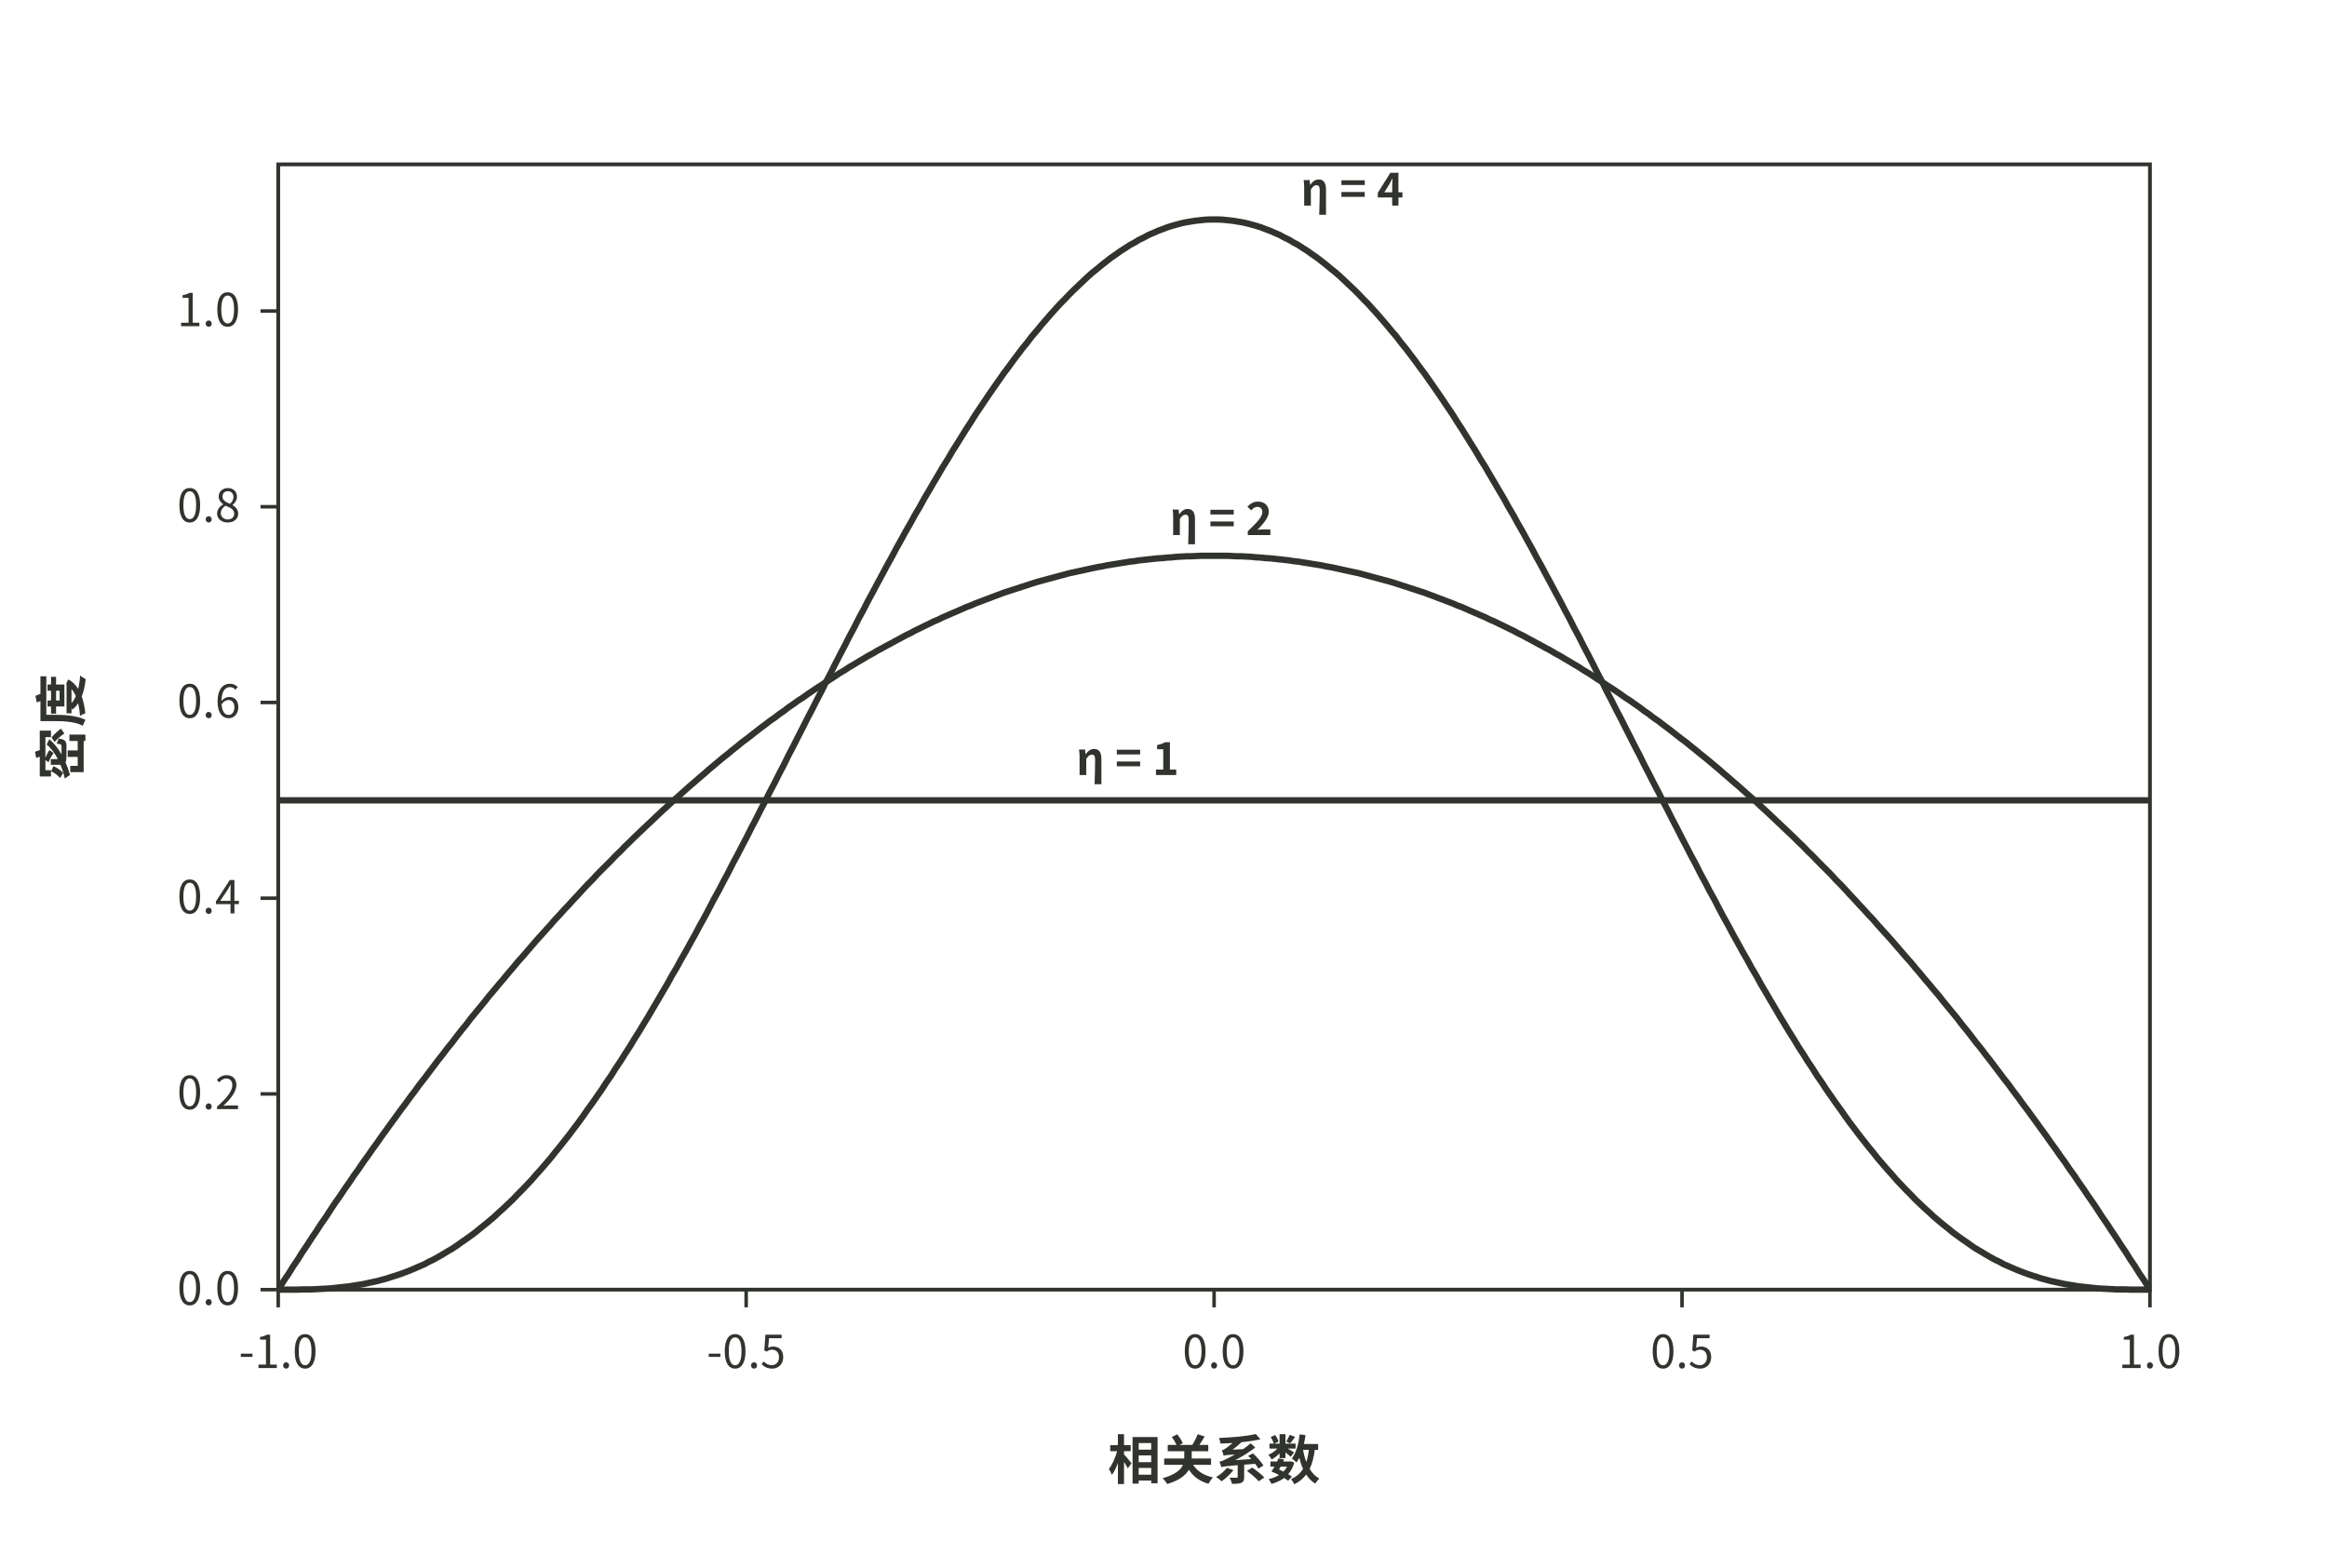
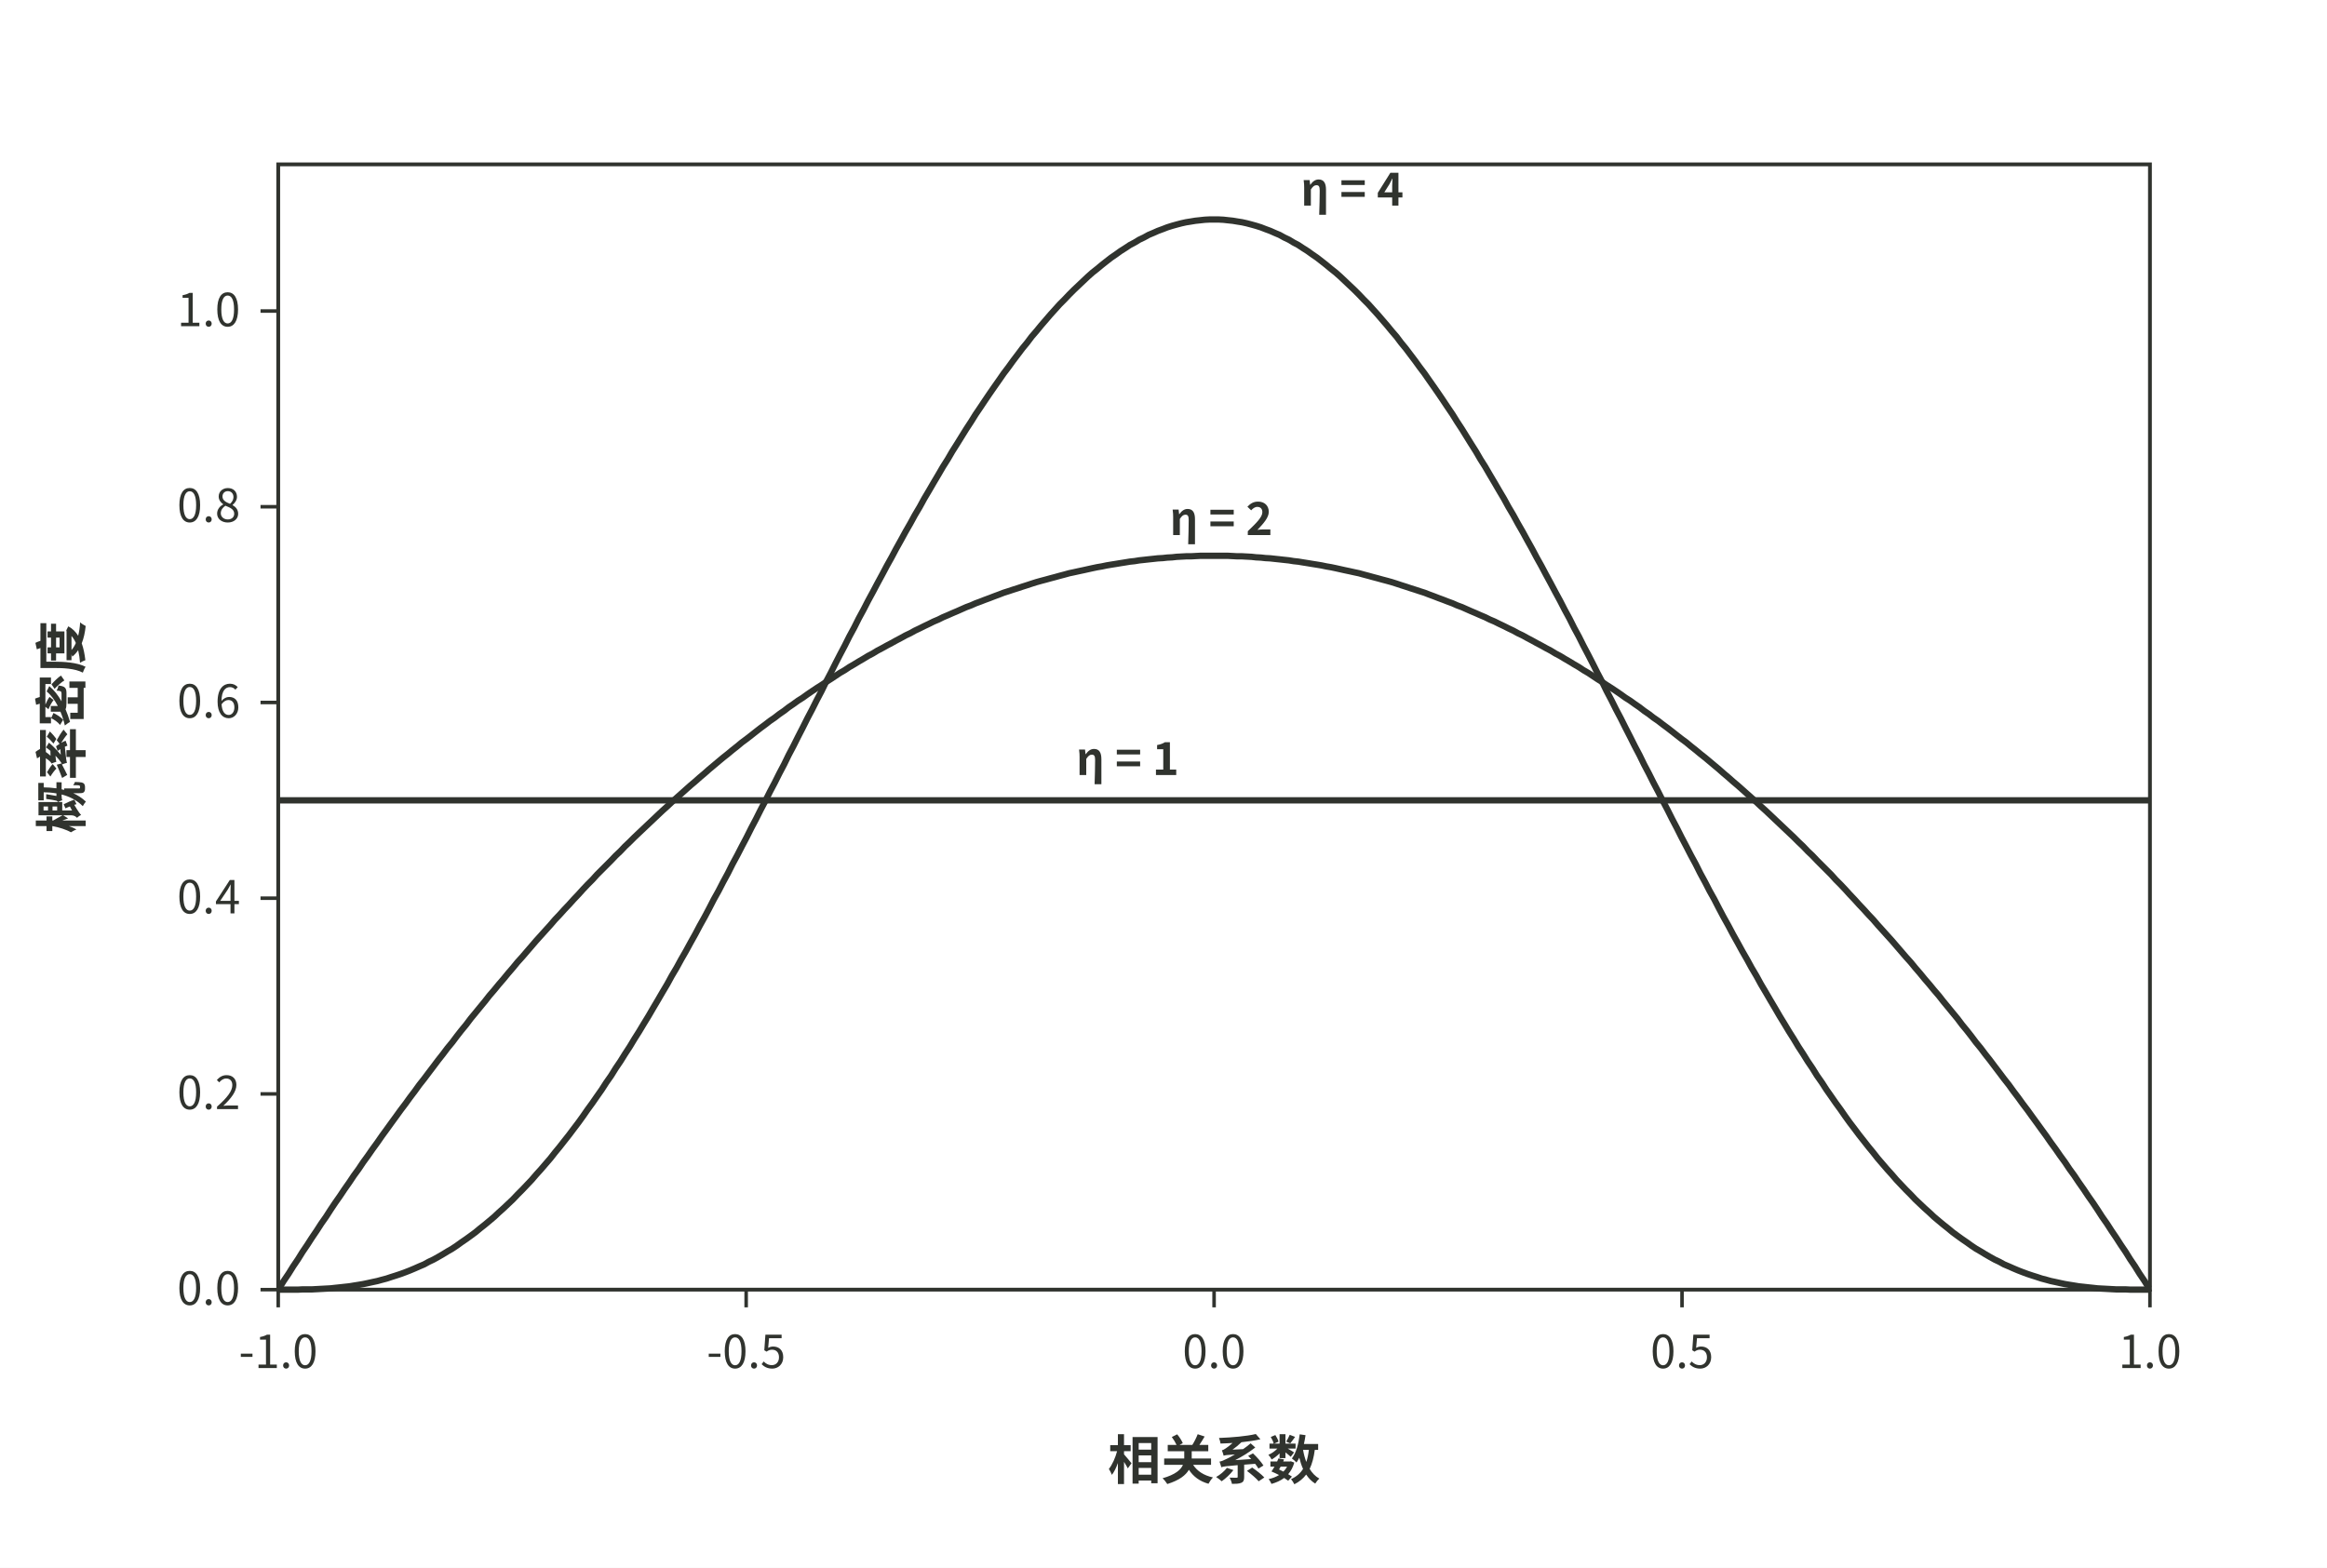
<svg xmlns="http://www.w3.org/2000/svg" width="920" height="620" viewBox="0 0 920 620">
  <rect width="920" height="620" fill="#fff" />
  <rect x="110.0" y="65.0" width="740.0" height="445.0" fill="#fff" stroke="#30332e" stroke-width="1.5" />
  <line x1="110.0" y1="510.0" x2="110.0" y2="517.0" stroke="#30332e" stroke-width="1.4" />
  <text x="110.0" y="541.0" text-anchor="middle" font-family="-apple-system,BlinkMacSystemFont,PingFang SC,Noto Sans CJK SC,sans-serif" font-size="18" font-weight="400" fill="#30332e">-1.0</text>
  <line x1="295.0" y1="510.0" x2="295.0" y2="517.0" stroke="#30332e" stroke-width="1.4" />
  <text x="295.0" y="541.0" text-anchor="middle" font-family="-apple-system,BlinkMacSystemFont,PingFang SC,Noto Sans CJK SC,sans-serif" font-size="18" font-weight="400" fill="#30332e">-0.5</text>
  <line x1="480.0" y1="510.0" x2="480.0" y2="517.0" stroke="#30332e" stroke-width="1.4" />
  <text x="480.0" y="541.0" text-anchor="middle" font-family="-apple-system,BlinkMacSystemFont,PingFang SC,Noto Sans CJK SC,sans-serif" font-size="18" font-weight="400" fill="#30332e">0.0</text>
  <line x1="665.0" y1="510.0" x2="665.0" y2="517.0" stroke="#30332e" stroke-width="1.4" />
  <text x="665.0" y="541.0" text-anchor="middle" font-family="-apple-system,BlinkMacSystemFont,PingFang SC,Noto Sans CJK SC,sans-serif" font-size="18" font-weight="400" fill="#30332e">0.5</text>
  <line x1="850.0" y1="510.0" x2="850.0" y2="517.0" stroke="#30332e" stroke-width="1.4" />
  <text x="850.0" y="541.0" text-anchor="middle" font-family="-apple-system,BlinkMacSystemFont,PingFang SC,Noto Sans CJK SC,sans-serif" font-size="18" font-weight="400" fill="#30332e">1.0</text>
  <line x1="103.0" y1="510.0" x2="110.0" y2="510.0" stroke="#30332e" stroke-width="1.4" />
  <text x="95.0" y="516.0" text-anchor="end" font-family="-apple-system,BlinkMacSystemFont,PingFang SC,Noto Sans CJK SC,sans-serif" font-size="18" font-weight="400" fill="#30332e">0.0</text>
  <line x1="103.0" y1="432.6" x2="110.0" y2="432.6" stroke="#30332e" stroke-width="1.4" />
  <text x="95.0" y="438.6" text-anchor="end" font-family="-apple-system,BlinkMacSystemFont,PingFang SC,Noto Sans CJK SC,sans-serif" font-size="18" font-weight="400" fill="#30332e">0.2</text>
  <line x1="103.0" y1="355.2" x2="110.0" y2="355.2" stroke="#30332e" stroke-width="1.4" />
  <text x="95.0" y="361.2" text-anchor="end" font-family="-apple-system,BlinkMacSystemFont,PingFang SC,Noto Sans CJK SC,sans-serif" font-size="18" font-weight="400" fill="#30332e">0.4</text>
  <line x1="103.0" y1="277.8" x2="110.0" y2="277.8" stroke="#30332e" stroke-width="1.4" />
  <text x="95.0" y="283.8" text-anchor="end" font-family="-apple-system,BlinkMacSystemFont,PingFang SC,Noto Sans CJK SC,sans-serif" font-size="18" font-weight="400" fill="#30332e">0.6</text>
  <line x1="103.0" y1="200.4" x2="110.0" y2="200.4" stroke="#30332e" stroke-width="1.4" />
  <text x="95.0" y="206.4" text-anchor="end" font-family="-apple-system,BlinkMacSystemFont,PingFang SC,Noto Sans CJK SC,sans-serif" font-size="18" font-weight="400" fill="#30332e">0.8</text>
  <line x1="103.0" y1="123.0" x2="110.0" y2="123.0" stroke="#30332e" stroke-width="1.4" />
  <text x="95.0" y="129.0" text-anchor="end" font-family="-apple-system,BlinkMacSystemFont,PingFang SC,Noto Sans CJK SC,sans-serif" font-size="18" font-weight="400" fill="#30332e">1.0</text>
  <polyline points="110.4,316.5 112.2,316.5 114.1,316.5 115.9,316.5 117.8,316.5 119.6,316.5 121.5,316.5 123.3,316.5 125.2,316.5 127.0,316.5 128.9,316.5 130.7,316.5 132.5,316.5 134.4,316.5 136.2,316.5 138.1,316.5 139.9,316.5 141.8,316.5 143.6,316.5 145.5,316.5 147.3,316.5 149.2,316.5 151.0,316.5 152.9,316.5 154.7,316.5 156.6,316.5 158.4,316.5 160.3,316.5 162.1,316.5 164.0,316.5 165.8,316.5 167.7,316.5 169.5,316.5 171.4,316.5 173.2,316.5 175.1,316.5 176.9,316.5 178.8,316.5 180.6,316.5 182.4,316.5 184.3,316.5 186.1,316.5 188.0,316.5 189.8,316.5 191.7,316.5 193.5,316.5 195.4,316.5 197.2,316.5 199.1,316.5 200.9,316.5 202.8,316.5 204.6,316.5 206.5,316.5 208.3,316.5 210.2,316.5 212.0,316.5 213.9,316.5 215.7,316.5 217.6,316.5 219.4,316.5 221.3,316.5 223.1,316.5 225.0,316.5 226.8,316.5 228.7,316.5 230.5,316.5 232.3,316.5 234.2,316.5 236.0,316.5 237.9,316.5 239.7,316.5 241.6,316.5 243.4,316.5 245.3,316.5 247.1,316.5 249.0,316.5 250.8,316.5 252.7,316.5 254.5,316.5 256.4,316.5 258.2,316.5 260.1,316.5 261.9,316.5 263.8,316.5 265.6,316.5 267.5,316.5 269.3,316.5 271.2,316.5 273.0,316.5 274.9,316.5 276.7,316.5 278.6,316.5 280.4,316.5 282.2,316.5 284.1,316.5 285.9,316.5 287.8,316.5 289.6,316.5 291.5,316.5 293.3,316.5 295.2,316.5 297.0,316.5 298.9,316.5 300.7,316.5 302.6,316.5 304.4,316.5 306.3,316.5 308.1,316.5 310.0,316.5 311.8,316.5 313.7,316.5 315.5,316.5 317.4,316.5 319.2,316.5 321.1,316.5 322.9,316.5 324.8,316.5 326.6,316.5 328.5,316.5 330.3,316.5 332.1,316.5 334.0,316.5 335.8,316.5 337.7,316.5 339.5,316.5 341.4,316.5 343.2,316.5 345.1,316.5 346.9,316.5 348.8,316.5 350.6,316.5 352.5,316.5 354.3,316.5 356.2,316.5 358.0,316.5 359.9,316.5 361.7,316.5 363.6,316.5 365.4,316.5 367.3,316.5 369.1,316.5 371.0,316.5 372.8,316.5 374.7,316.5 376.5,316.5 378.4,316.5 380.2,316.5 382.0,316.5 383.9,316.5 385.7,316.5 387.6,316.5 389.4,316.5 391.3,316.5 393.1,316.5 395.0,316.5 396.8,316.5 398.7,316.5 400.5,316.5 402.4,316.5 404.2,316.5 406.1,316.5 407.9,316.5 409.8,316.5 411.6,316.5 413.5,316.5 415.3,316.5 417.2,316.5 419.0,316.5 420.9,316.5 422.7,316.5 424.6,316.5 426.4,316.5 428.3,316.5 430.1,316.5 431.9,316.5 433.8,316.5 435.6,316.5 437.5,316.5 439.3,316.5 441.2,316.5 443.0,316.5 444.9,316.5 446.7,316.5 448.6,316.5 450.4,316.5 452.3,316.5 454.1,316.5 456.0,316.5 457.8,316.5 459.7,316.5 461.5,316.5 463.4,316.5 465.2,316.5 467.1,316.5 468.9,316.5 470.8,316.5 472.6,316.5 474.5,316.5 476.3,316.5 478.2,316.5 480.0,316.5 481.8,316.5 483.7,316.5 485.5,316.5 487.4,316.5 489.2,316.5 491.1,316.5 492.9,316.5 494.8,316.5 496.6,316.5 498.5,316.5 500.3,316.5 502.2,316.5 504.0,316.5 505.9,316.5 507.7,316.5 509.6,316.5 511.4,316.5 513.3,316.5 515.1,316.5 517.0,316.5 518.8,316.5 520.7,316.5 522.5,316.5 524.4,316.5 526.2,316.5 528.1,316.5 529.9,316.5 531.7,316.5 533.6,316.5 535.4,316.5 537.3,316.5 539.1,316.5 541.0,316.5 542.8,316.5 544.7,316.5 546.5,316.5 548.4,316.5 550.2,316.5 552.1,316.5 553.9,316.5 555.8,316.5 557.6,316.5 559.5,316.5 561.3,316.5 563.2,316.5 565.0,316.5 566.9,316.5 568.7,316.5 570.6,316.5 572.4,316.5 574.3,316.5 576.1,316.5 578.0,316.5 579.8,316.5 581.6,316.5 583.5,316.5 585.3,316.5 587.2,316.5 589.0,316.5 590.9,316.5 592.7,316.5 594.6,316.5 596.4,316.5 598.3,316.5 600.1,316.5 602.0,316.5 603.8,316.5 605.7,316.5 607.5,316.5 609.4,316.5 611.2,316.5 613.1,316.5 614.9,316.5 616.8,316.5 618.6,316.5 620.5,316.5 622.3,316.5 624.2,316.5 626.0,316.5 627.9,316.5 629.7,316.5 631.5,316.5 633.4,316.5 635.2,316.5 637.1,316.5 638.9,316.5 640.8,316.5 642.6,316.5 644.5,316.5 646.3,316.5 648.2,316.5 650.0,316.5 651.9,316.5 653.7,316.5 655.6,316.5 657.4,316.5 659.3,316.5 661.1,316.5 663.0,316.5 664.8,316.5 666.7,316.5 668.5,316.5 670.4,316.5 672.2,316.5 674.1,316.5 675.9,316.5 677.8,316.5 679.6,316.5 681.4,316.5 683.3,316.5 685.1,316.5 687.0,316.5 688.8,316.5 690.7,316.5 692.5,316.5 694.4,316.5 696.2,316.5 698.1,316.5 699.9,316.5 701.8,316.5 703.6,316.5 705.5,316.5 707.3,316.5 709.2,316.5 711.0,316.5 712.9,316.5 714.7,316.5 716.6,316.5 718.4,316.5 720.3,316.5 722.1,316.5 724.0,316.5 725.8,316.5 727.7,316.5 729.5,316.5 731.3,316.5 733.2,316.5 735.0,316.5 736.9,316.5 738.7,316.5 740.6,316.5 742.4,316.5 744.3,316.5 746.1,316.5 748.0,316.5 749.8,316.5 751.7,316.5 753.5,316.5 755.4,316.5 757.2,316.5 759.1,316.5 760.9,316.5 762.8,316.5 764.6,316.5 766.5,316.5 768.3,316.5 770.2,316.5 772.0,316.5 773.9,316.5 775.7,316.5 777.6,316.5 779.4,316.5 781.2,316.5 783.1,316.5 784.9,316.5 786.8,316.5 788.6,316.5 790.5,316.5 792.3,316.5 794.2,316.5 796.0,316.5 797.9,316.5 799.7,316.5 801.6,316.5 803.4,316.5 805.3,316.5 807.1,316.5 809.0,316.5 810.8,316.5 812.7,316.5 814.5,316.5 816.4,316.5 818.2,316.5 820.1,316.5 821.9,316.5 823.8,316.5 825.6,316.5 827.5,316.5 829.3,316.5 831.1,316.5 833.0,316.5 834.8,316.5 836.7,316.5 838.5,316.5 840.4,316.5 842.2,316.5 844.1,316.5 845.9,316.5 847.8,316.5 849.6,316.5" fill="none" stroke="#30332e" stroke-width="2.5" />
  <polyline points="110.4,509.4 112.2,506.5 114.1,503.7 115.9,500.8 117.8,498.0 119.6,495.1 121.5,492.3 123.3,489.5 125.2,486.7 127.0,483.9 128.9,481.2 130.7,478.4 132.5,475.7 134.4,473.0 136.2,470.3 138.1,467.6 139.9,464.9 141.8,462.3 143.6,459.6 145.5,457.0 147.3,454.4 149.2,451.8 151.0,449.2 152.9,446.6 154.7,444.1 156.6,441.5 158.4,439.0 160.3,436.5 162.1,434.0 164.0,431.5 165.8,429.0 167.7,426.6 169.5,424.2 171.4,421.7 173.2,419.3 175.1,416.9 176.9,414.5 178.8,412.2 180.6,409.8 182.4,407.5 184.3,405.2 186.1,402.8 188.0,400.5 189.8,398.3 191.7,396.0 193.5,393.7 195.4,391.5 197.2,389.3 199.1,387.1 200.9,384.9 202.8,382.7 204.6,380.5 206.5,378.4 208.3,376.3 210.2,374.1 212.0,372.0 213.9,369.9 215.7,367.9 217.6,365.8 219.4,363.7 221.3,361.7 223.1,359.7 225.0,357.7 226.8,355.7 228.7,353.7 230.5,351.7 232.3,349.8 234.2,347.9 236.0,345.9 237.9,344.0 239.7,342.2 241.6,340.3 243.4,338.4 245.3,336.6 247.1,334.7 249.0,332.9 250.8,331.1 252.7,329.3 254.5,327.6 256.4,325.8 258.2,324.1 260.1,322.3 261.9,320.6 263.8,318.9 265.6,317.2 267.5,315.5 269.3,313.9 271.2,312.2 273.0,310.6 274.9,309.0 276.7,307.4 278.6,305.8 280.4,304.2 282.2,302.7 284.1,301.1 285.9,299.6 287.8,298.1 289.6,296.6 291.5,295.1 293.3,293.6 295.2,292.2 297.0,290.8 298.9,289.3 300.7,287.9 302.6,286.5 304.4,285.1 306.3,283.8 308.1,282.4 310.0,281.1 311.8,279.7 313.7,278.4 315.5,277.1 317.4,275.9 319.2,274.6 321.1,273.3 322.9,272.1 324.8,270.9 326.6,269.7 328.5,268.5 330.3,267.3 332.1,266.1 334.0,265.0 335.8,263.8 337.7,262.7 339.5,261.6 341.4,260.5 343.2,259.4 345.1,258.4 346.9,257.3 348.8,256.3 350.6,255.3 352.5,254.3 354.3,253.3 356.2,252.3 358.0,251.3 359.9,250.4 361.7,249.4 363.6,248.5 365.4,247.6 367.3,246.7 369.1,245.8 371.0,245.0 372.8,244.1 374.7,243.3 376.5,242.5 378.4,241.7 380.2,240.9 382.0,240.1 383.9,239.4 385.7,238.6 387.6,237.9 389.4,237.2 391.3,236.5 393.1,235.8 395.0,235.1 396.8,234.4 398.7,233.8 400.5,233.2 402.4,232.6 404.2,232.0 406.1,231.4 407.9,230.8 409.8,230.2 411.6,229.7 413.5,229.2 415.3,228.7 417.2,228.2 419.0,227.7 420.9,227.2 422.7,226.7 424.6,226.3 426.4,225.9 428.3,225.5 430.1,225.1 431.9,224.7 433.8,224.3 435.6,224.0 437.5,223.6 439.3,223.3 441.2,223.0 443.0,222.7 444.9,222.4 446.7,222.1 448.6,221.9 450.4,221.6 452.3,221.4 454.1,221.2 456.0,221.0 457.8,220.8 459.7,220.7 461.5,220.5 463.4,220.4 465.2,220.2 467.1,220.1 468.9,220.0 470.8,220.0 472.6,219.9 474.5,219.8 476.3,219.8 478.2,219.8 480.0,219.8 481.8,219.8 483.7,219.8 485.5,219.8 487.4,219.9 489.2,220.0 491.1,220.0 492.9,220.1 494.8,220.2 496.6,220.4 498.5,220.5 500.3,220.7 502.2,220.8 504.0,221.0 505.9,221.2 507.7,221.4 509.6,221.6 511.4,221.9 513.3,222.1 515.1,222.4 517.0,222.7 518.8,223.0 520.7,223.3 522.5,223.6 524.4,224.0 526.2,224.3 528.1,224.7 529.9,225.1 531.7,225.5 533.6,225.9 535.4,226.3 537.3,226.7 539.1,227.2 541.0,227.7 542.8,228.2 544.7,228.7 546.5,229.2 548.4,229.7 550.2,230.2 552.1,230.8 553.9,231.4 555.8,232.0 557.6,232.6 559.5,233.2 561.3,233.8 563.2,234.4 565.0,235.1 566.9,235.8 568.7,236.5 570.6,237.2 572.4,237.9 574.3,238.6 576.1,239.4 578.0,240.1 579.8,240.9 581.6,241.7 583.5,242.5 585.3,243.3 587.2,244.1 589.0,245.0 590.9,245.8 592.7,246.7 594.6,247.6 596.4,248.5 598.3,249.4 600.1,250.4 602.0,251.3 603.8,252.3 605.7,253.3 607.5,254.3 609.4,255.3 611.2,256.3 613.1,257.3 614.9,258.4 616.8,259.4 618.6,260.5 620.5,261.6 622.3,262.7 624.2,263.8 626.0,265.0 627.9,266.1 629.7,267.3 631.5,268.5 633.4,269.7 635.2,270.9 637.1,272.1 638.9,273.3 640.8,274.6 642.6,275.9 644.5,277.1 646.3,278.4 648.2,279.7 650.0,281.1 651.9,282.4 653.7,283.8 655.6,285.1 657.4,286.5 659.3,287.9 661.1,289.3 663.0,290.8 664.8,292.2 666.7,293.6 668.5,295.1 670.4,296.6 672.2,298.1 674.1,299.6 675.9,301.1 677.8,302.7 679.6,304.2 681.4,305.8 683.3,307.4 685.1,309.0 687.0,310.6 688.8,312.2 690.7,313.9 692.5,315.5 694.4,317.2 696.2,318.9 698.1,320.6 699.9,322.3 701.8,324.1 703.6,325.8 705.5,327.6 707.3,329.3 709.2,331.1 711.0,332.9 712.9,334.7 714.7,336.6 716.6,338.4 718.4,340.3 720.3,342.2 722.1,344.0 724.0,345.9 725.8,347.9 727.7,349.8 729.5,351.7 731.3,353.7 733.2,355.7 735.0,357.7 736.9,359.7 738.7,361.7 740.6,363.7 742.4,365.8 744.3,367.9 746.1,369.9 748.0,372.0 749.8,374.1 751.7,376.3 753.5,378.4 755.4,380.5 757.2,382.7 759.1,384.9 760.9,387.1 762.8,389.3 764.6,391.5 766.5,393.7 768.3,396.0 770.2,398.3 772.0,400.5 773.9,402.8 775.7,405.2 777.6,407.5 779.4,409.8 781.2,412.2 783.1,414.5 784.9,416.9 786.8,419.3 788.6,421.7 790.5,424.2 792.3,426.6 794.2,429.0 796.0,431.5 797.9,434.0 799.7,436.5 801.6,439.0 803.4,441.5 805.3,444.1 807.1,446.6 809.0,449.2 810.8,451.8 812.7,454.4 814.5,457.0 816.4,459.6 818.2,462.3 820.1,464.9 821.9,467.6 823.8,470.3 825.6,473.0 827.5,475.7 829.3,478.4 831.1,481.2 833.0,483.9 834.8,486.7 836.7,489.5 838.5,492.3 840.4,495.1 842.2,498.0 844.1,500.8 845.9,503.7 847.8,506.5 849.6,509.4" fill="none" stroke="#30332e" stroke-width="2.5" />
  <polyline points="110.4,510.0 112.2,510.0 114.1,510.0 115.9,510.0 117.8,510.0 119.6,509.9 121.5,509.9 123.3,509.9 125.2,509.8 127.0,509.7 128.9,509.6 130.7,509.5 132.5,509.3 134.4,509.1 136.2,508.9 138.1,508.7 139.9,508.4 141.8,508.1 143.6,507.8 145.5,507.4 147.3,507.0 149.2,506.6 151.0,506.1 152.9,505.6 154.7,505.0 156.6,504.4 158.4,503.8 160.3,503.1 162.1,502.4 164.0,501.6 165.8,500.8 167.7,500.0 169.5,499.0 171.4,498.1 173.2,497.1 175.1,496.0 176.9,494.9 178.8,493.8 180.6,492.6 182.4,491.3 184.3,490.0 186.1,488.7 188.0,487.3 189.8,485.8 191.7,484.3 193.5,482.8 195.4,481.2 197.2,479.5 199.1,477.8 200.9,476.1 202.8,474.3 204.6,472.4 206.5,470.5 208.3,468.6 210.2,466.6 212.0,464.5 213.9,462.4 215.7,460.3 217.6,458.1 219.4,455.8 221.3,453.5 223.1,451.2 225.0,448.8 226.8,446.4 228.7,443.9 230.5,441.4 232.3,438.8 234.2,436.2 236.0,433.6 237.9,430.9 239.7,428.1 241.6,425.4 243.4,422.5 245.3,419.7 247.1,416.8 249.0,413.9 250.8,410.9 252.7,407.9 254.5,404.9 256.4,401.8 258.2,398.7 260.1,395.5 261.9,392.4 263.8,389.2 265.6,385.9 267.5,382.7 269.3,379.4 271.2,376.1 273.0,372.8 274.9,369.4 276.7,366.0 278.6,362.6 280.4,359.2 282.2,355.7 284.1,352.3 285.9,348.8 287.8,345.3 289.6,341.7 291.5,338.2 293.3,334.7 295.2,331.1 297.0,327.5 298.9,323.9 300.7,320.3 302.6,316.7 304.4,313.1 306.3,309.5 308.1,305.9 310.0,302.3 311.8,298.6 313.7,295.0 315.5,291.4 317.4,287.7 319.2,284.1 321.1,280.5 322.9,276.9 324.8,273.3 326.6,269.6 328.5,266.0 330.3,262.4 332.1,258.9 334.0,255.3 335.8,251.7 337.7,248.2 339.5,244.6 341.4,241.1 343.2,237.6 345.1,234.1 346.9,230.7 348.8,227.2 350.6,223.8 352.5,220.4 354.3,217.0 356.2,213.6 358.0,210.3 359.9,207.0 361.7,203.7 363.6,200.5 365.4,197.2 367.3,194.0 369.1,190.9 371.0,187.7 372.8,184.6 374.7,181.6 376.5,178.5 378.4,175.5 380.2,172.6 382.0,169.7 383.9,166.8 385.7,163.9 387.6,161.1 389.4,158.4 391.3,155.6 393.1,153.0 395.0,150.3 396.8,147.7 398.7,145.2 400.5,142.7 402.4,140.2 404.2,137.8 406.1,135.5 407.9,133.1 409.8,130.9 411.6,128.7 413.5,126.5 415.3,124.4 417.2,122.3 419.0,120.3 420.9,118.4 422.7,116.5 424.6,114.6 426.4,112.9 428.3,111.1 430.1,109.4 431.9,107.8 433.8,106.3 435.6,104.8 437.5,103.3 439.3,101.9 441.2,100.6 443.0,99.3 444.9,98.1 446.7,96.9 448.6,95.9 450.4,94.8 452.3,93.9 454.1,92.9 456.0,92.1 457.8,91.3 459.7,90.6 461.5,89.9 463.4,89.3 465.2,88.8 467.1,88.3 468.9,87.9 470.8,87.6 472.6,87.3 474.5,87.1 476.3,86.9 478.2,86.8 480.0,86.8 481.8,86.8 483.7,86.9 485.5,87.1 487.4,87.3 489.2,87.6 491.1,87.9 492.9,88.3 494.8,88.8 496.6,89.3 498.5,89.9 500.3,90.6 502.2,91.3 504.0,92.1 505.9,92.9 507.7,93.9 509.6,94.8 511.4,95.9 513.3,96.9 515.1,98.1 517.0,99.3 518.8,100.6 520.7,101.9 522.5,103.3 524.4,104.8 526.2,106.3 528.1,107.8 529.9,109.4 531.7,111.1 533.6,112.9 535.4,114.6 537.3,116.5 539.1,118.4 541.0,120.3 542.8,122.3 544.7,124.4 546.5,126.5 548.4,128.7 550.2,130.9 552.1,133.1 553.9,135.5 555.8,137.8 557.6,140.2 559.5,142.7 561.3,145.2 563.2,147.7 565.0,150.3 566.9,153.0 568.7,155.6 570.6,158.4 572.4,161.1 574.3,163.9 576.1,166.8 578.0,169.7 579.8,172.6 581.6,175.5 583.5,178.5 585.3,181.6 587.2,184.6 589.0,187.7 590.9,190.9 592.7,194.0 594.6,197.2 596.4,200.5 598.3,203.7 600.1,207.0 602.0,210.3 603.8,213.6 605.7,217.0 607.5,220.4 609.4,223.8 611.2,227.2 613.1,230.7 614.9,234.1 616.8,237.6 618.6,241.1 620.5,244.6 622.3,248.2 624.2,251.7 626.0,255.3 627.9,258.9 629.7,262.4 631.5,266.0 633.4,269.6 635.2,273.3 637.1,276.9 638.9,280.5 640.8,284.1 642.6,287.7 644.5,291.4 646.3,295.0 648.2,298.6 650.0,302.3 651.9,305.9 653.7,309.5 655.6,313.1 657.4,316.7 659.3,320.3 661.1,323.9 663.0,327.5 664.8,331.1 666.7,334.7 668.5,338.2 670.4,341.7 672.2,345.3 674.1,348.8 675.9,352.3 677.8,355.7 679.6,359.2 681.4,362.6 683.3,366.0 685.1,369.4 687.0,372.8 688.8,376.1 690.7,379.4 692.5,382.7 694.4,385.9 696.2,389.2 698.1,392.4 699.9,395.5 701.8,398.7 703.6,401.8 705.5,404.9 707.3,407.9 709.2,410.9 711.0,413.9 712.9,416.8 714.7,419.7 716.6,422.5 718.4,425.4 720.3,428.1 722.1,430.9 724.0,433.6 725.8,436.2 727.7,438.8 729.5,441.4 731.3,443.9 733.2,446.4 735.0,448.8 736.9,451.2 738.7,453.5 740.6,455.8 742.4,458.1 744.3,460.3 746.1,462.4 748.0,464.5 749.8,466.6 751.7,468.6 753.5,470.5 755.4,472.4 757.2,474.3 759.1,476.1 760.9,477.8 762.8,479.5 764.6,481.2 766.5,482.8 768.3,484.3 770.2,485.8 772.0,487.3 773.9,488.7 775.7,490.0 777.6,491.3 779.4,492.6 781.2,493.8 783.1,494.9 784.9,496.0 786.8,497.1 788.6,498.1 790.5,499.0 792.3,500.0 794.2,500.8 796.0,501.6 797.9,502.4 799.7,503.1 801.6,503.8 803.4,504.4 805.3,505.0 807.1,505.6 809.0,506.1 810.8,506.6 812.7,507.0 814.5,507.4 816.4,507.8 818.2,508.1 820.1,508.4 821.9,508.7 823.8,508.9 825.6,509.1 827.5,509.3 829.3,509.5 831.1,509.6 833.0,509.7 834.8,509.8 836.7,509.9 838.5,509.9 840.4,509.9 842.2,510.0 844.1,510.0 845.9,510.0 847.8,510.0 849.6,510.0" fill="none" stroke="#30332e" stroke-width="2.5" />
  <text x="425.4" y="306.5" text-anchor="start" font-family="-apple-system,BlinkMacSystemFont,PingFang SC,Noto Sans CJK SC,sans-serif" font-size="18" font-weight="600" fill="#30332e">η = 1</text>
  <text x="462.4" y="211.6" text-anchor="start" font-family="-apple-system,BlinkMacSystemFont,PingFang SC,Noto Sans CJK SC,sans-serif" font-size="18" font-weight="600" fill="#30332e">η = 2</text>
  <text x="514.2" y="81.3" text-anchor="start" font-family="-apple-system,BlinkMacSystemFont,PingFang SC,Noto Sans CJK SC,sans-serif" font-size="18" font-weight="600" fill="#30332e">η = 4</text>
  <text x="480.0" y="585.0" text-anchor="middle" font-family="-apple-system,BlinkMacSystemFont,PingFang SC,Noto Sans CJK SC,sans-serif" font-size="21" font-weight="600" fill="#30332e">相关系数</text>
-   <text x="32.0" y="287.5" text-anchor="middle" font-family="-apple-system,BlinkMacSystemFont,PingFang SC,Noto Sans CJK SC,sans-serif" font-size="21" font-weight="600" fill="#30332e" transform="rotate(-90 32 287.5)">密度</text>
+   <text x="32.0" y="287.5" text-anchor="middle" font-family="-apple-system,BlinkMacSystemFont,PingFang SC,Noto Sans CJK SC,sans-serif" font-size="21" font-weight="600" fill="#30332e" transform="rotate(-90 32 287.5)">概率密度</text>
</svg>
